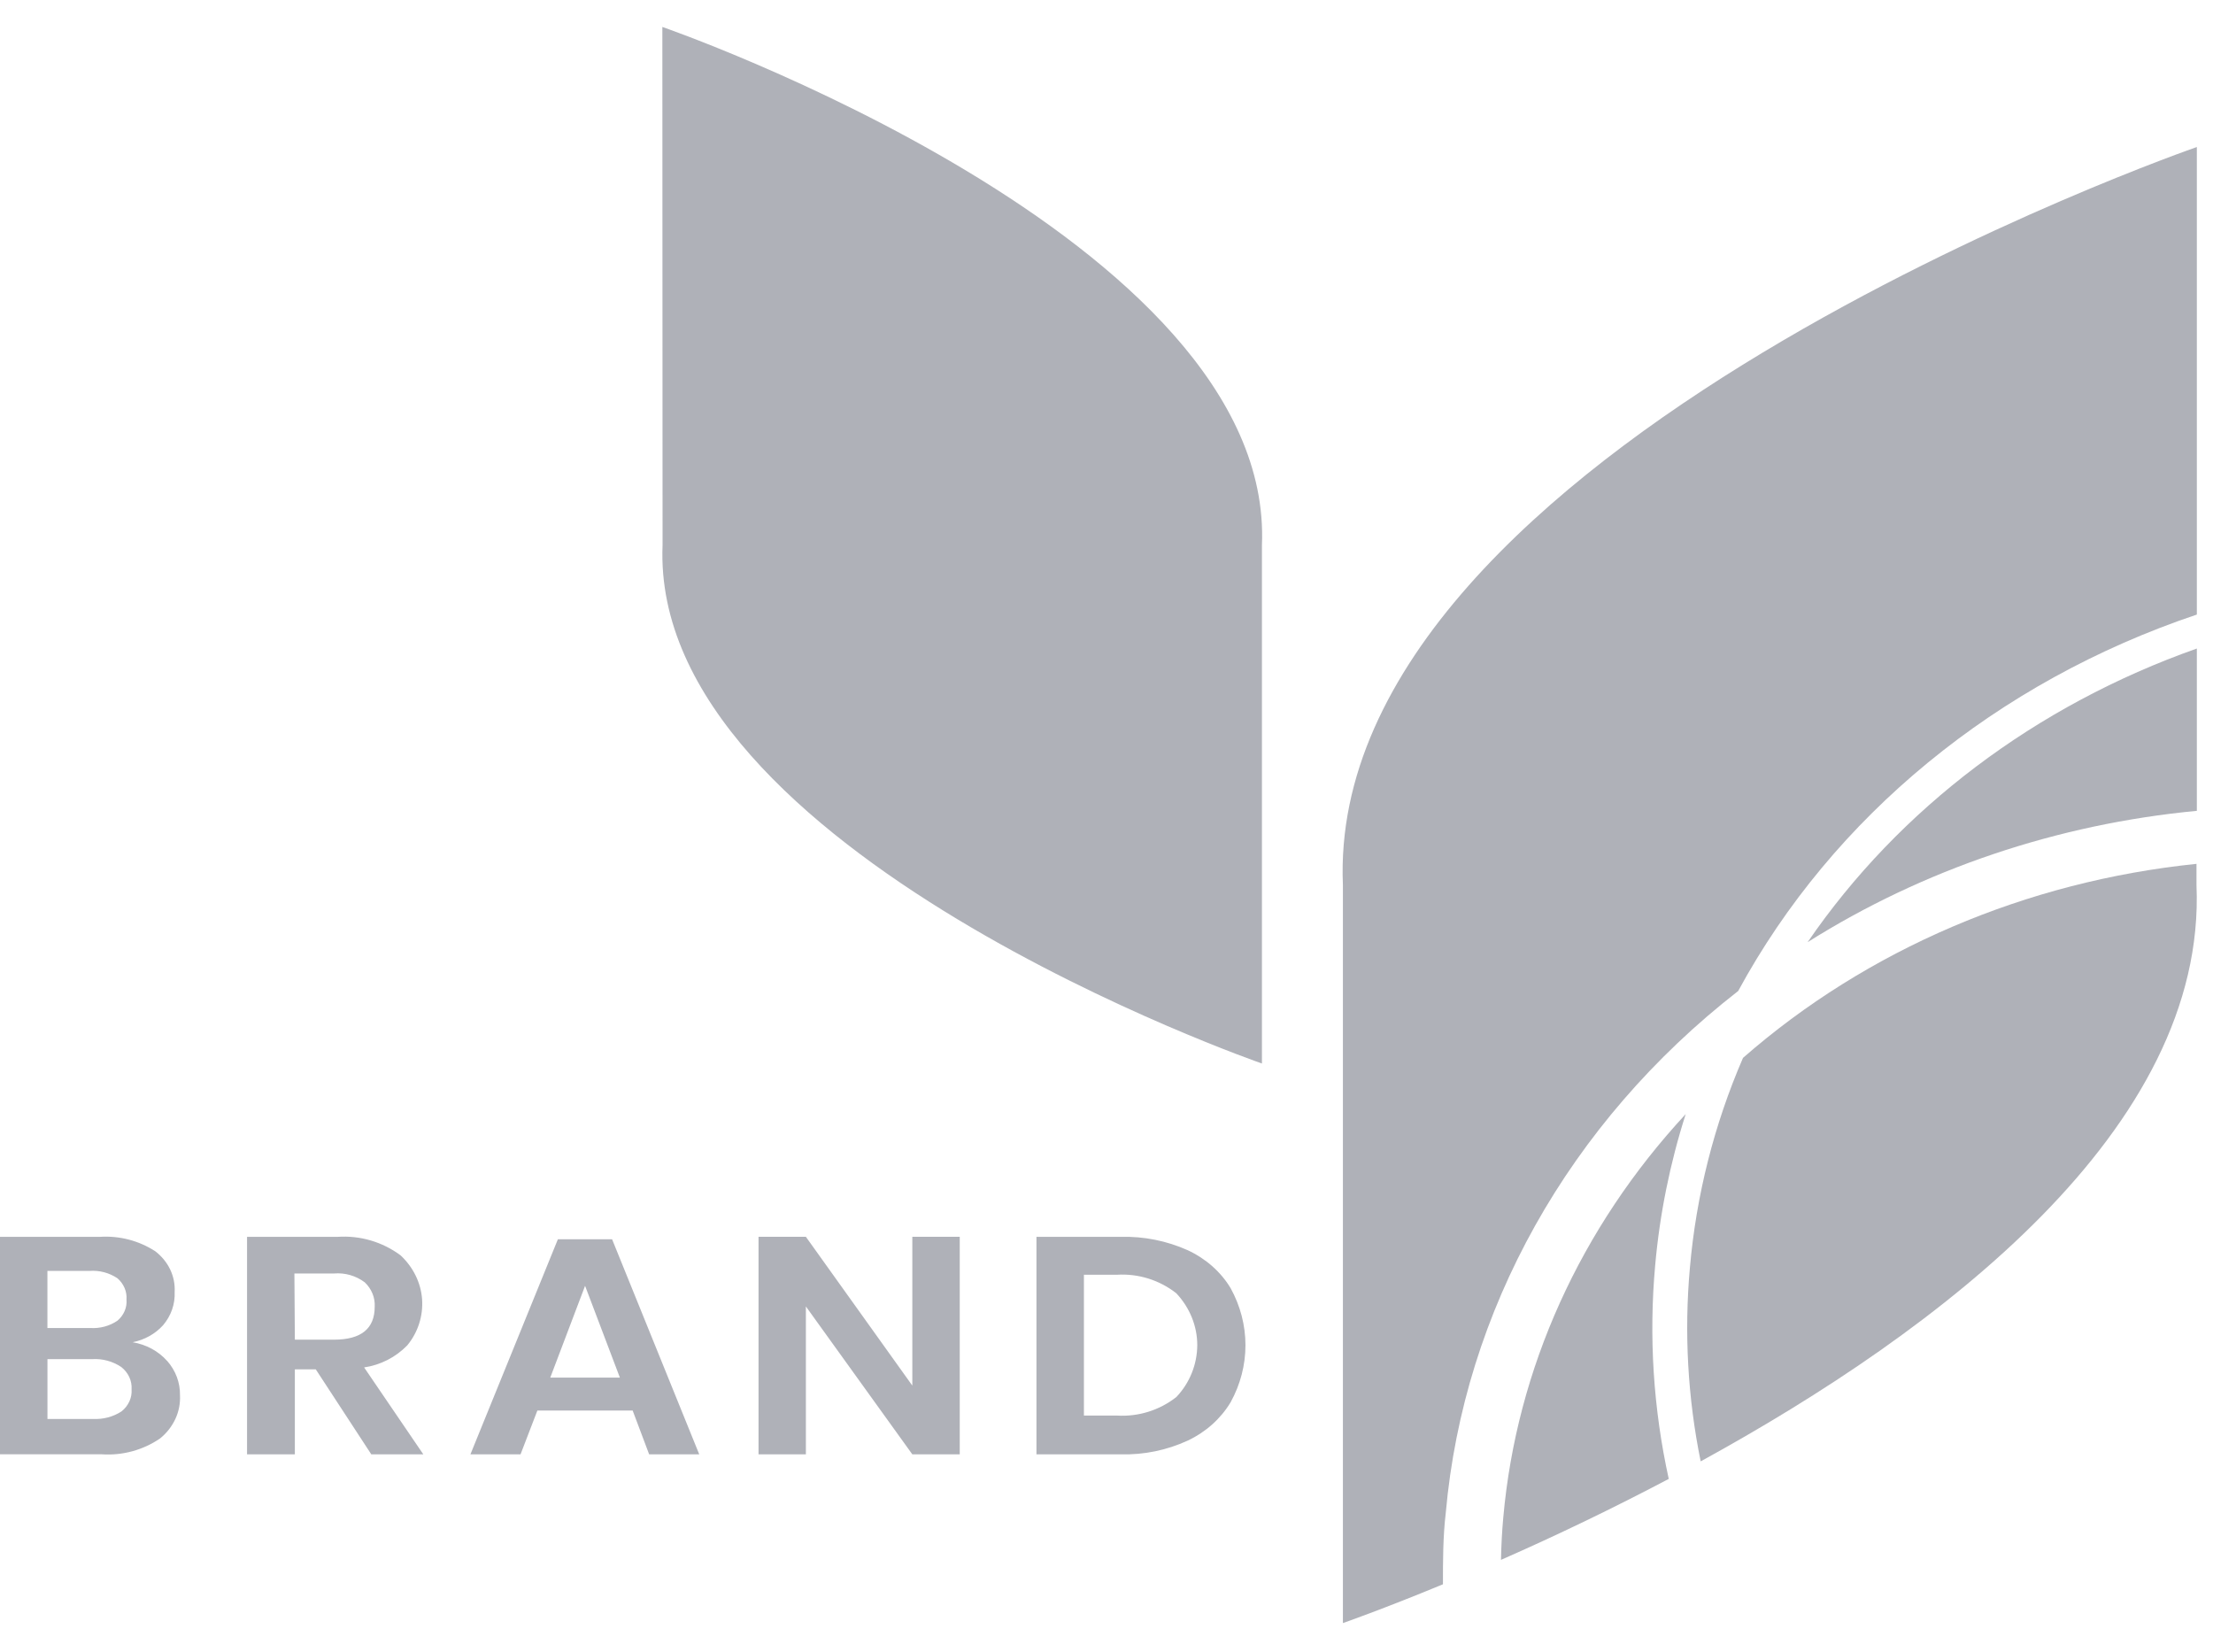
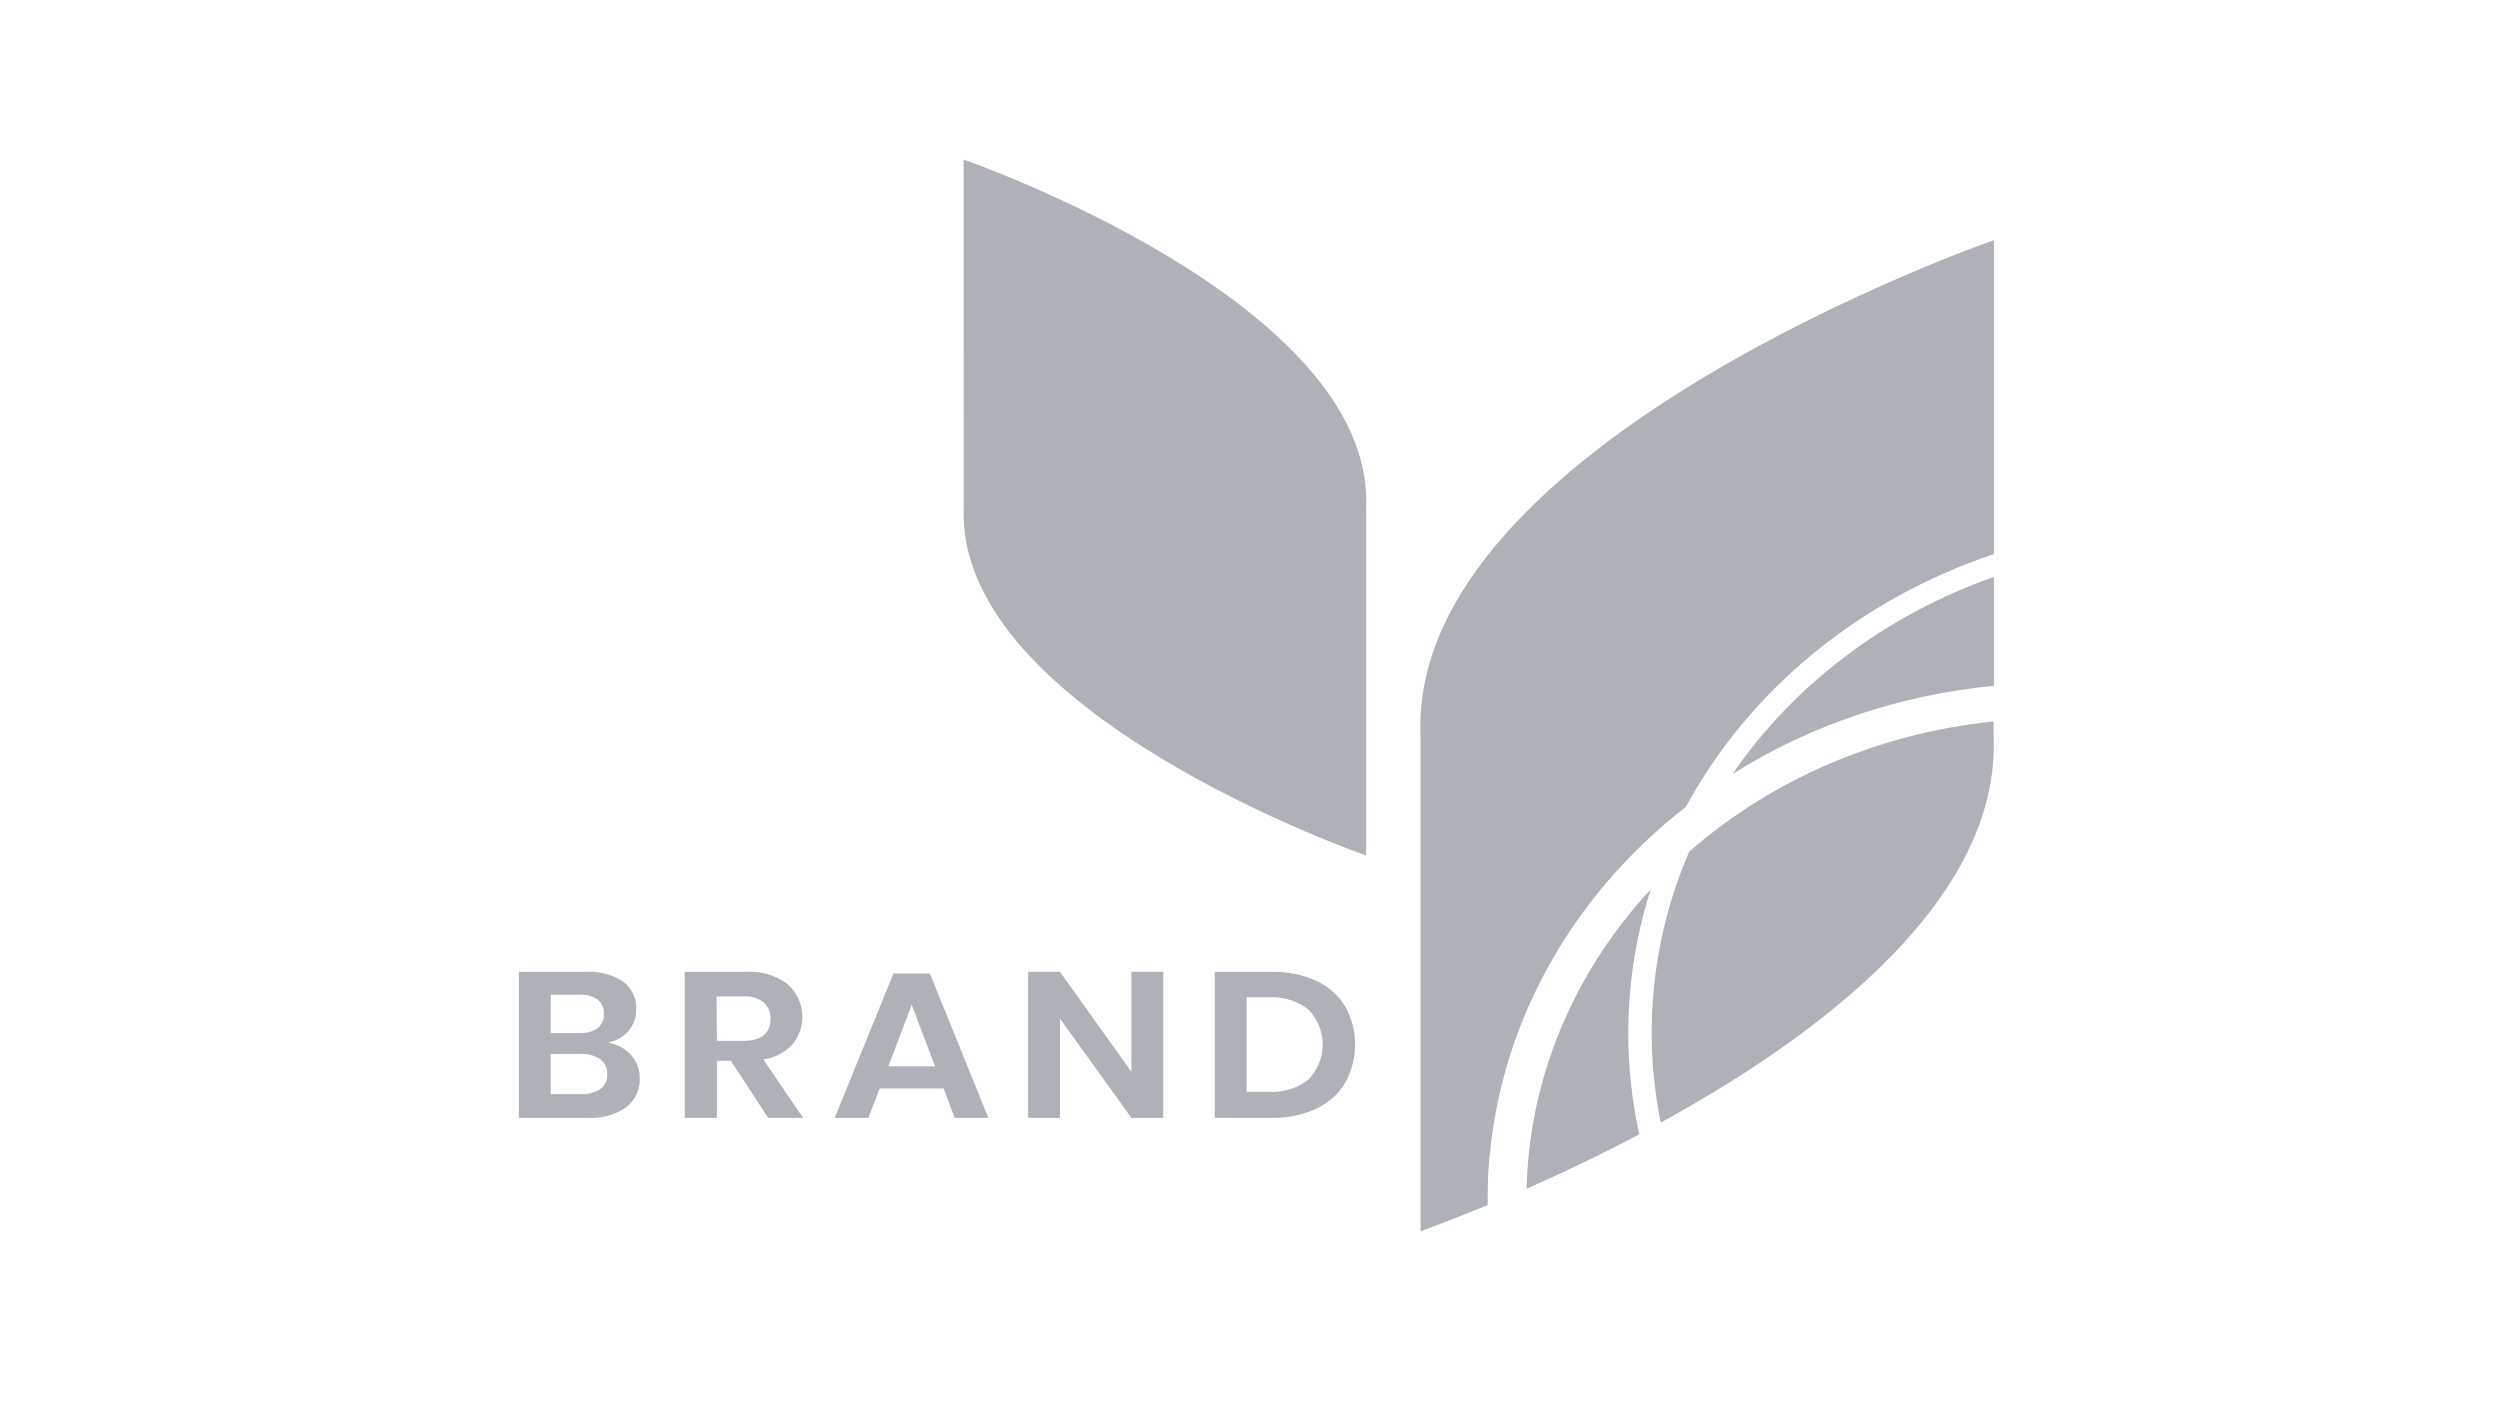
- <svg xmlns="http://www.w3.org/2000/svg" width="63" height="47" fill="none">
-   <path d="M4.757 38.735c.244.276.373.622.367.977a1.43 1.43 0 0 1-.131.676 1.559 1.559 0 0 1-.438.558 2.627 2.627 0 0 1-1.651.45H0v-6.19h2.844a2.593 2.593 0 0 1 1.576.41c.184.142.33.32.425.52.096.202.139.42.127.64.016.34-.1.677-.33.946-.221.246-.526.416-.866.484.385.064.733.252.98.53Zm-3.406-.934h1.216c.276.018.55-.055.773-.206a.737.737 0 0 0 .207-.275.679.679 0 0 0 .054-.33.702.702 0 0 0-.055-.329.76.76 0 0 0-.203-.276 1.255 1.255 0 0 0-.796-.209H1.35v1.625Zm2.108 2.374a.776.776 0 0 0 .224-.284.71.71 0 0 0 .063-.345.722.722 0 0 0-.066-.35.788.788 0 0 0-.228-.285 1.338 1.338 0 0 0-.826-.224H1.351v1.703h1.292c.29.015.578-.06.816-.215ZM10.57 41.397l-1.581-2.42h-.595v2.42H7.033v-6.191H9.61a2.699 2.699 0 0 1 1.793.526c.36.336.578.779.613 1.248a1.86 1.86 0 0 1-.421 1.314 2.148 2.148 0 0 1-1.229.629l1.685 2.474h-1.48Zm-2.176-3.264h1.113c.773 0 1.16-.312 1.16-.937a.852.852 0 0 0-.063-.375.917.917 0 0 0-.221-.321 1.282 1.282 0 0 0-.876-.251H8.381l.013 1.884ZM18.01 40.15h-2.712l-.479 1.247h-1.427l2.49-6.122h1.543l2.481 6.122H18.48l-.469-1.246Zm-.363-.937-.991-2.613-.991 2.613h1.982ZM27.322 41.397h-1.35l-3.03-4.21v4.21h-1.348v-6.192h1.348l3.03 4.235v-4.235h1.35v6.192ZM35.033 39.915c-.28.467-.705.848-1.223 1.092a4.288 4.288 0 0 1-1.9.39h-2.404v-6.191h2.405a4.376 4.376 0 0 1 1.9.38c.517.24.943.616 1.222 1.08.278.504.423 1.06.423 1.625 0 .564-.145 1.12-.423 1.624Zm-1.546-.148a2.16 2.16 0 0 0 .597-1.478c0-.542-.212-1.066-.597-1.477a2.488 2.488 0 0 0-1.692-.527h-.938v4.008h.938a2.49 2.49 0 0 0 1.692-.526ZM18.856.767s17.438 6.028 17.069 14.751v14.754s-17.426-6.03-17.063-14.754L18.856.767ZM51.46 26.818c3.294-2.075 7.103-3.36 11.08-3.738v-4.62c-4.582 1.618-8.47 4.55-11.08 8.358Z" fill="#AFB1B8" />
-   <path d="M49.482 28.21c2.695-4.97 7.368-8.805 13.058-10.717V4.185s-24.835 8.587-24.31 21.009V46.2s1.107-.384 2.848-1.104c0-.671 0-1.349.08-2.03.513-5.766 3.507-11.11 8.324-14.857Z" fill="#AFB1B8" />
-   <path d="M47.12 36.013c.13-1.457.421-2.898.869-4.301-3 3.235-4.816 7.25-5.193 11.479-.037.399-.057.798-.066 1.21a74.756 74.756 0 0 0 4.776-2.305c-.44-2.001-.57-4.049-.386-6.083ZM48.108 36.089a19.051 19.051 0 0 0 .307 5.508c6.785-3.718 14.41-9.462 14.115-16.403v-.605c-4.848.497-9.383 2.437-12.91 5.523a19.259 19.259 0 0 0-1.512 5.977Z" fill="#AFB1B8" />
+ <svg xmlns="http://www.w3.org/2000/svg" width="106" height="60" viewBox="0 0 106 60" fill="none">
+   <path d="M26.757 44.735C27.001 45.011 27.13 45.357 27.124 45.712C27.136 45.944 27.091 46.175 26.993 46.389C26.895 46.602 26.745 46.793 26.555 46.946C26.082 47.274 25.496 47.434 24.904 47.397H22V41.206H24.844C25.406 41.171 25.963 41.317 26.42 41.617C26.604 41.758 26.749 41.935 26.845 42.136C26.941 42.338 26.984 42.556 26.972 42.775C26.988 43.117 26.871 43.453 26.641 43.722C26.421 43.968 26.116 44.139 25.776 44.206C26.161 44.27 26.509 44.458 26.757 44.735ZM23.351 43.801H24.567C24.843 43.819 25.117 43.746 25.34 43.595C25.431 43.519 25.502 43.425 25.547 43.32C25.593 43.215 25.611 43.102 25.601 42.99C25.609 42.878 25.591 42.766 25.546 42.661C25.502 42.556 25.432 42.462 25.343 42.385C25.114 42.229 24.831 42.155 24.547 42.176H23.351V43.801ZM25.459 46.175C25.556 46.097 25.633 46 25.683 45.891C25.733 45.782 25.754 45.664 25.746 45.546C25.753 45.426 25.731 45.307 25.68 45.197C25.629 45.087 25.551 44.989 25.452 44.911C25.214 44.749 24.922 44.67 24.626 44.687H23.351V46.39H24.643C24.933 46.405 25.221 46.329 25.459 46.175Z" fill="#AFB1B8" />
+   <path d="M32.571 47.397L30.989 44.977H30.394V47.397H29.033V41.206H31.61C32.259 41.164 32.901 41.352 33.403 41.732C33.764 42.068 33.981 42.511 34.016 42.98C34.051 43.45 33.902 43.916 33.595 44.294C33.277 44.627 32.843 44.849 32.366 44.923L34.051 47.397H32.571ZM30.394 44.133H31.507C32.28 44.133 32.667 43.821 32.667 43.196C32.675 43.068 32.653 42.94 32.605 42.821C32.556 42.701 32.48 42.592 32.383 42.5C32.138 42.314 31.824 42.224 31.507 42.249H30.381L30.394 44.133Z" fill="#AFB1B8" />
+   <path d="M40.01 46.151H37.298L36.819 47.397H35.392L37.883 41.275H39.425L41.906 47.397H40.479L40.01 46.151ZM39.647 45.213L38.656 42.6L37.665 45.213H39.647Z" fill="#AFB1B8" />
+   <path d="M49.322 47.397H47.971L44.942 43.187V47.397H43.594V41.205H44.942L47.971 45.44V41.205H49.322V47.397Z" fill="#AFB1B8" />
+   <path d="M57.033 45.915C56.753 46.382 56.328 46.763 55.81 47.007C55.222 47.279 54.569 47.413 53.911 47.397H51.506V41.206H53.911C54.568 41.19 55.22 41.321 55.81 41.587C56.328 41.825 56.754 42.202 57.033 42.666C57.311 43.17 57.456 43.726 57.456 44.291C57.456 44.855 57.311 45.411 57.033 45.915ZM55.487 45.767C55.872 45.355 56.084 44.831 56.084 44.289C56.084 43.747 55.872 43.223 55.487 42.812C55.02 42.439 54.413 42.25 53.795 42.285H52.857V46.293H53.795C54.413 46.328 55.02 46.139 55.487 45.767Z" fill="#AFB1B8" />
+   <path d="M40.856 6.767C40.856 6.767 58.294 12.795 57.925 21.518V36.272C57.925 36.272 40.499 30.241 40.862 21.518L40.856 6.767Z" fill="#AFB1B8" />
+   <path d="M73.46 32.818C76.754 30.743 80.563 29.457 84.54 29.08V24.461C79.958 26.078 76.071 29.01 73.46 32.818Z" fill="#AFB1B8" />
+   <path d="M71.482 34.209C74.177 29.24 78.85 25.405 84.54 23.493V10.185C84.54 10.185 59.705 18.772 60.23 31.194V52.2C60.23 52.2 61.337 51.816 63.078 51.096C63.078 50.425 63.078 49.747 63.157 49.067C63.671 43.3 66.665 37.956 71.482 34.209Z" fill="#AFB1B8" />
+   <path d="M69.12 42.013C69.25 40.556 69.541 39.115 69.989 37.712C66.99 40.947 65.173 44.961 64.796 49.191C64.759 49.59 64.739 49.989 64.73 50.401C66.14 49.78 67.782 49.006 69.506 48.096C69.066 46.095 68.936 44.047 69.12 42.013Z" fill="#AFB1B8" />
+   <path d="M70.108 42.089C69.942 43.929 70.045 45.781 70.415 47.597C77.2 43.879 84.824 38.136 84.53 31.194V30.589C79.682 31.086 75.147 33.026 71.62 36.112C70.795 38.024 70.285 40.039 70.108 42.089Z" fill="#AFB1B8" />
</svg>
